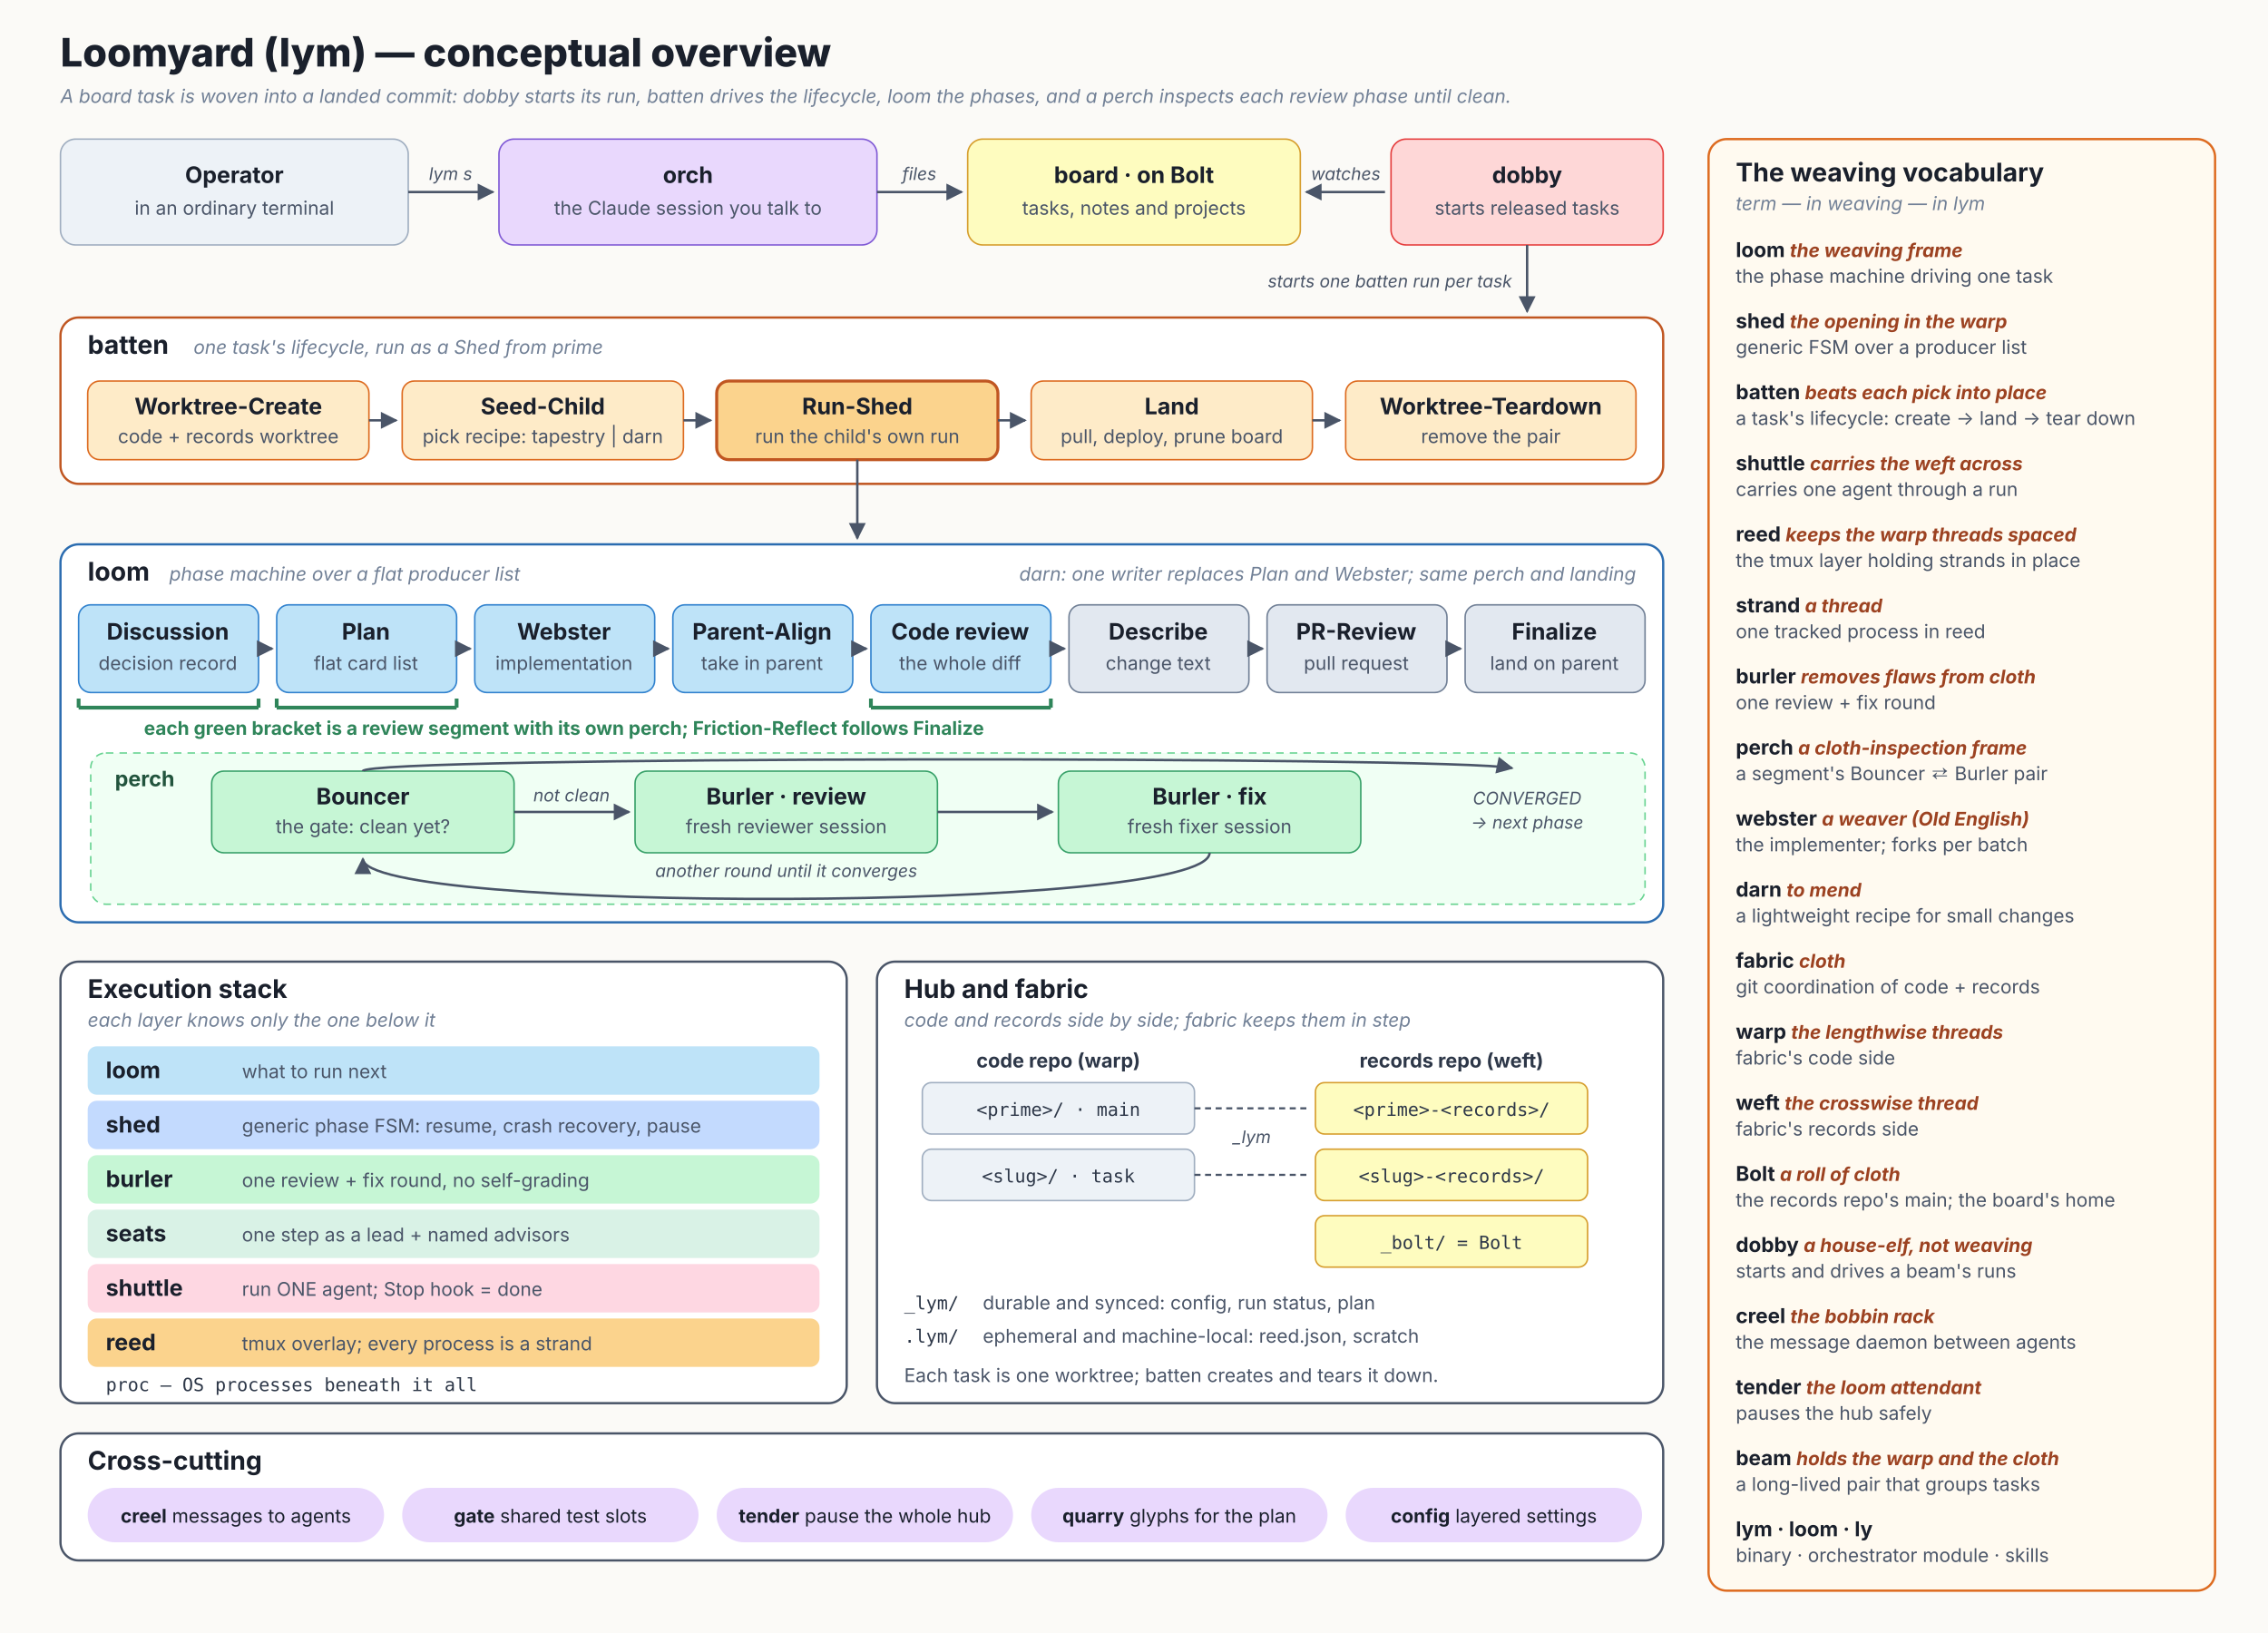
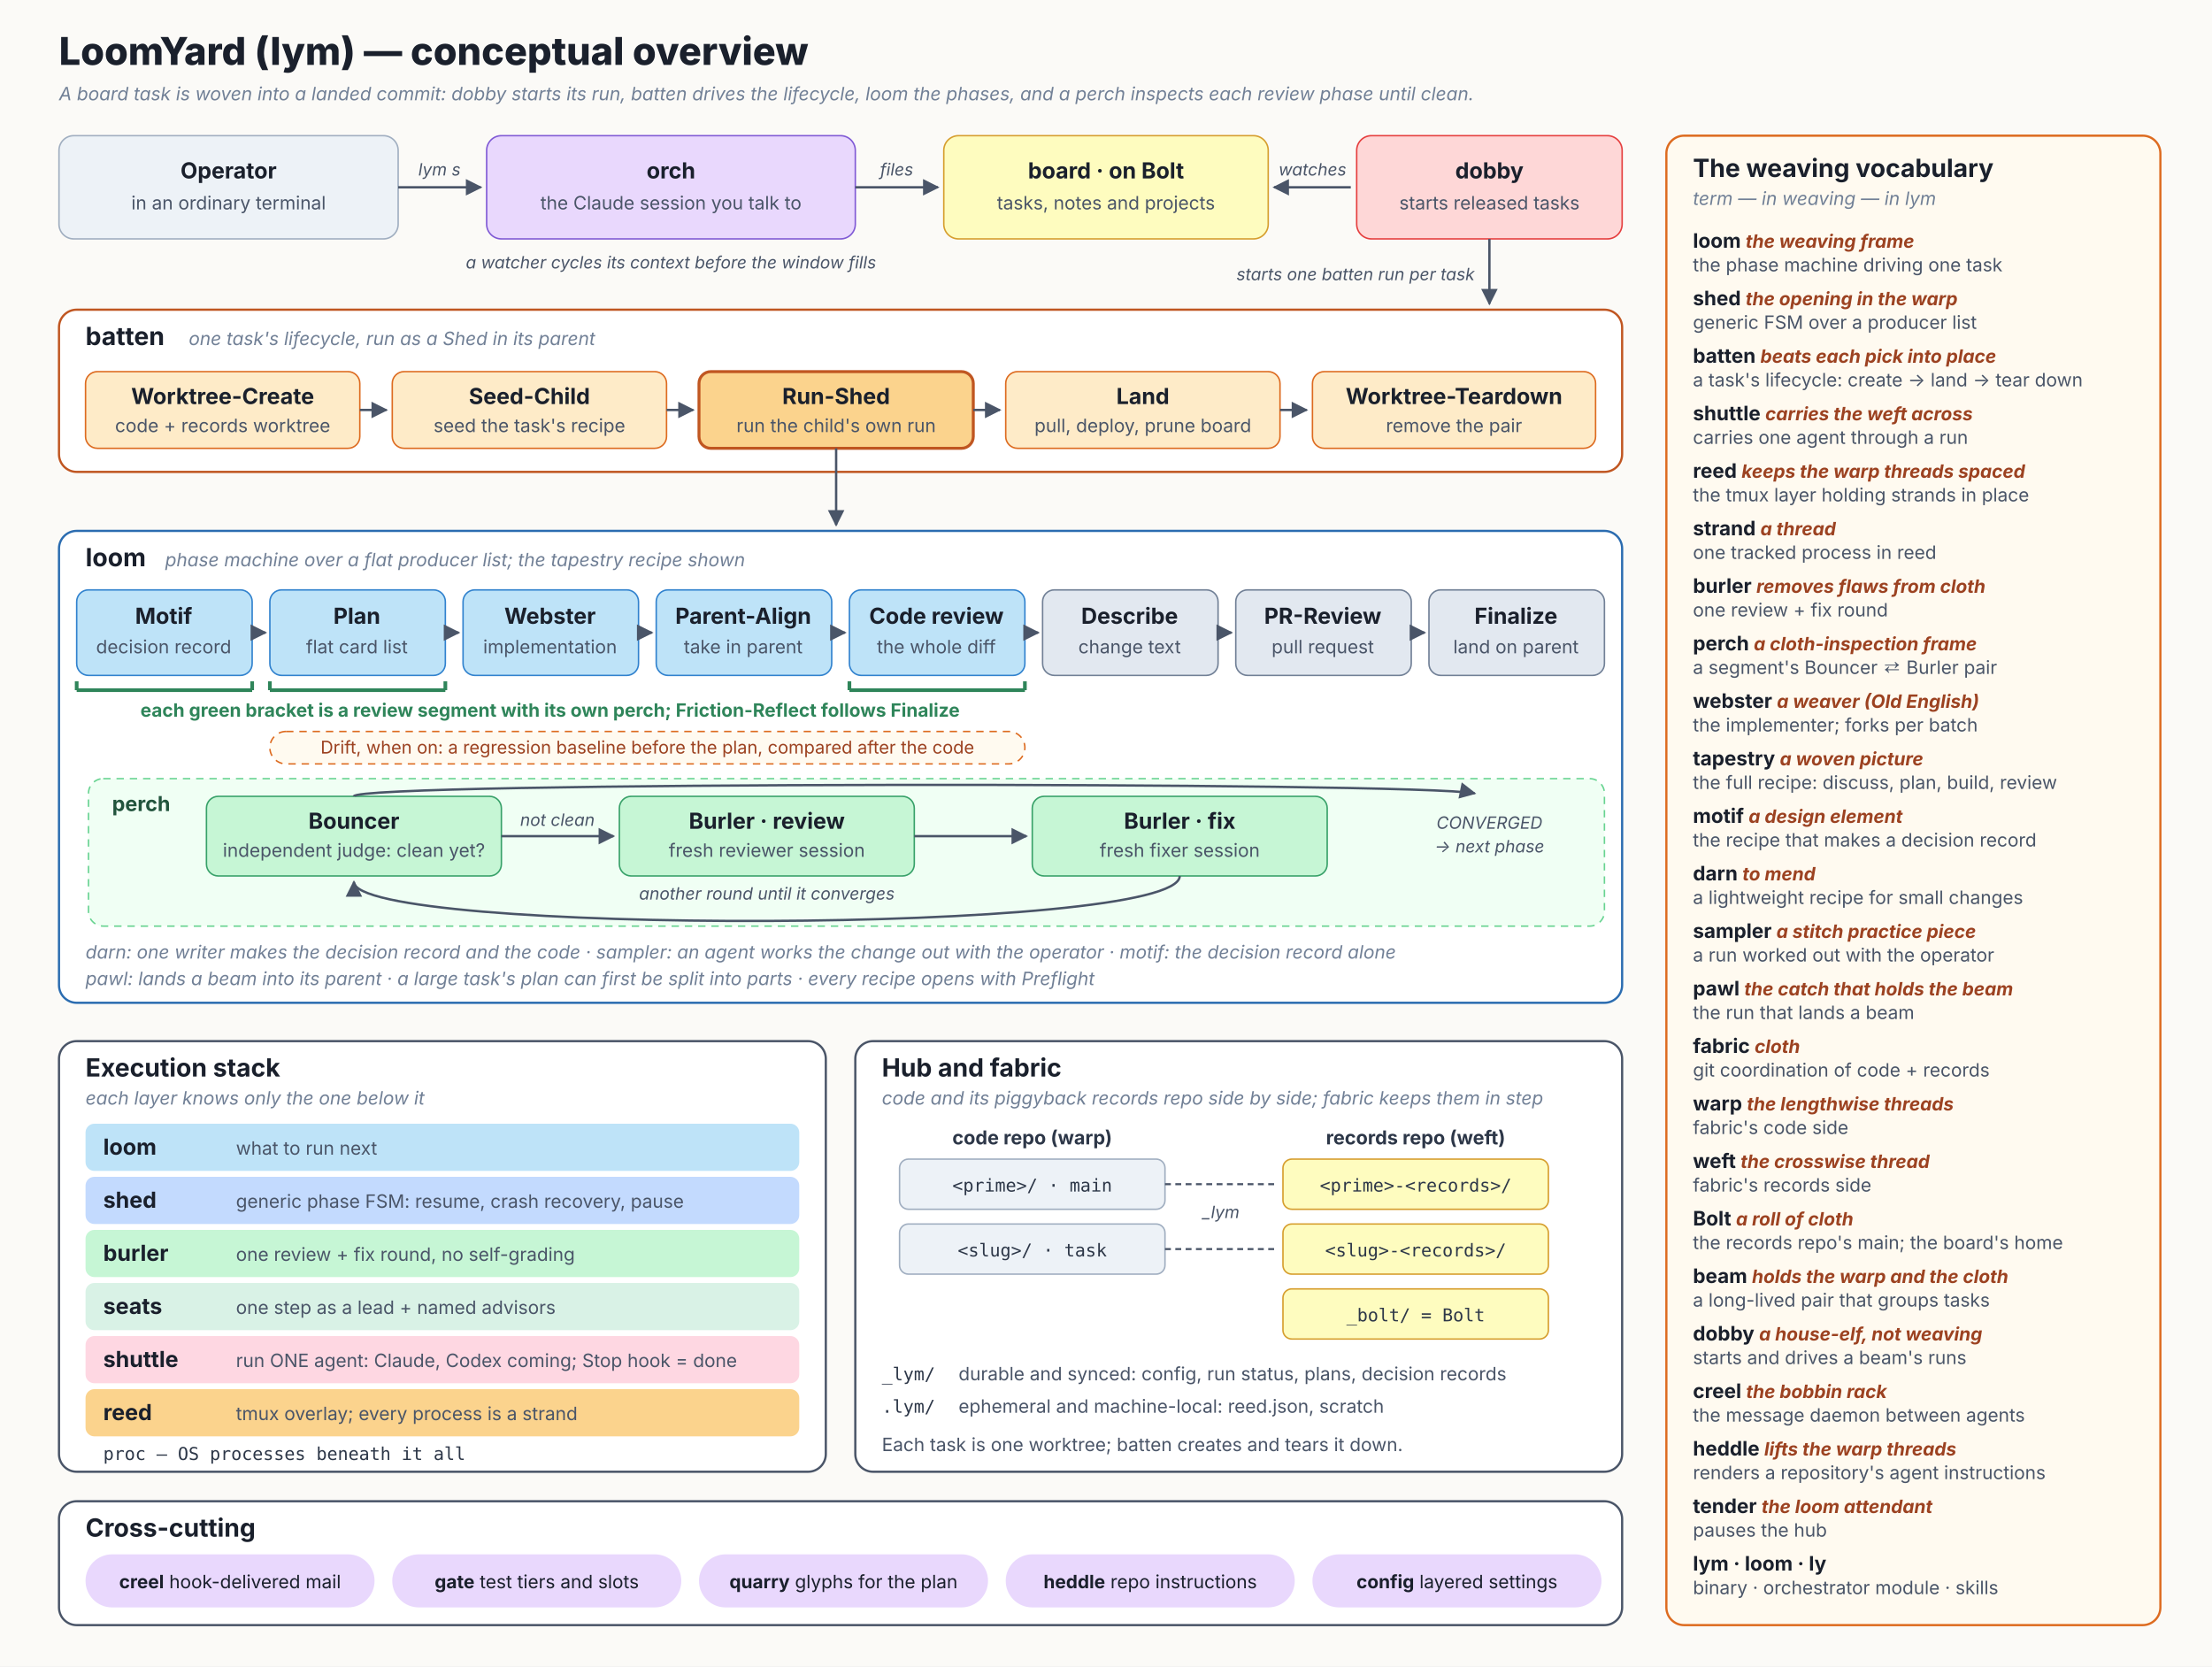
- <svg xmlns="http://www.w3.org/2000/svg" width="1500" height="1080" viewBox="0 0 1500 1080" font-family="Inter, 'Segoe UI', Helvetica, Arial, sans-serif">
+ <svg xmlns="http://www.w3.org/2000/svg" width="1500" height="1130" viewBox="0 0 1500 1130" font-family="Inter, 'Segoe UI', Helvetica, Arial, sans-serif">
  <defs>
    <marker id="a" viewBox="0 0 10 10" refX="9" refY="5" markerWidth="7" markerHeight="7" orient="auto-start-reverse">
      <path d="M0,0 L10,5 L0,10 z" fill="#4a5568" />
    </marker>
    <style>
      .t  { font-size: 15px; font-weight: 700; fill: #1a202c; }
      .s  { font-size: 12.5px; fill: #4a5568; }
      .h  { font-size: 17px; font-weight: 700; fill: #1a202c; }
      .hs { font-size: 12.5px; fill: #718096; font-style: italic; }
      .m  { font-family: 'JetBrains Mono', Consolas, monospace; font-size: 12px; fill: #2d3748; }
      .gt { font-size: 13.5px; font-weight: 700; fill: #1a202c; }
      .gw { font-size: 12.5px; font-style: italic; fill: #9c4221; }
      .gd { font-size: 12.5px; fill: #4a5568; }
      .ln { stroke: #4a5568; stroke-width: 1.6; fill: none; marker-end: url(#a); }
      .lb { font-size: 11.5px; fill: #4a5568; font-style: italic; }
    </style>
  </defs>
-   <rect width="1500" height="1080" fill="#fbfaf7" />
-   <text x="40" y="44" font-size="26" font-weight="800" fill="#1a202c">Loomyard (lym) — conceptual overview</text>
+   <rect width="1500" height="1130" fill="#fbfaf7" />
+   <text x="40" y="44" font-size="26" font-weight="800" fill="#1a202c">LoomYard (lym) — conceptual overview</text>
  <text x="40" y="68" class="hs">A board task is woven into a landed commit: dobby starts its run, batten drives the lifecycle, loom the phases, and a perch inspects each review phase until clean.</text>
  <rect x="40" y="92" width="230" height="70" rx="10" fill="#edf2f7" stroke="#a0aec0" />
  <text x="155" y="121" text-anchor="middle" class="t">Operator</text>
  <text x="155" y="142" text-anchor="middle" class="s">in an ordinary terminal</text>
  <rect x="330" y="92" width="250" height="70" rx="10" fill="#e9d8fd" stroke="#805ad5" />
  <text x="455" y="121" text-anchor="middle" class="t">orch</text>
  <text x="455" y="142" text-anchor="middle" class="s">the Claude session you talk to</text>
+   <text x="455" y="182" text-anchor="middle" class="lb">a watcher cycles its context before the window fills</text>
  <rect x="640" y="92" width="220" height="70" rx="10" fill="#fefcbf" stroke="#d69e2e" />
  <text x="750" y="121" text-anchor="middle" class="t">board  ·  on Bolt</text>
  <text x="750" y="142" text-anchor="middle" class="s">tasks, notes and projects</text>
  <rect x="920" y="92" width="180" height="70" rx="10" fill="#fed7d7" stroke="#e53e3e" />
  <text x="1010" y="121" text-anchor="middle" class="t">dobby</text>
  <text x="1010" y="142" text-anchor="middle" class="s">starts released tasks</text>
  <path class="ln" d="M270,127 L326,127" />
  <text x="298" y="119" text-anchor="middle" class="lb">lym s</text>
  <path class="ln" d="M580,127 L636,127" />
  <text x="608" y="119" text-anchor="middle" class="lb">files</text>
  <path class="ln" d="M916,127 L864,127" />
  <text x="890" y="119" text-anchor="middle" class="lb">watches</text>
  <path class="ln" d="M1010,162 L1010,206" />
  <text x="1000" y="190" text-anchor="end" class="lb">starts one batten run per task</text>
  <rect x="40" y="210" width="1060" height="110" rx="12" fill="#fff" stroke="#c05621" stroke-width="1.5" />
  <text x="58" y="234" class="h">batten</text>
-   <text x="128" y="234" class="hs">one task's lifecycle, run as a Shed from prime</text>
+   <text x="128" y="234" class="hs">one task's lifecycle, run as a Shed in its parent</text>
  <g>
    <rect x="58" y="252" width="186" height="52" rx="8" fill="#feebc8" stroke="#dd6b20" />
    <text x="151" y="274" text-anchor="middle" class="t">Worktree-Create</text>
    <text x="151" y="293" text-anchor="middle" class="s">code + records worktree</text>
    <rect x="266" y="252" width="186" height="52" rx="8" fill="#feebc8" stroke="#dd6b20" />
    <text x="359" y="274" text-anchor="middle" class="t">Seed-Child</text>
-     <text x="359" y="293" text-anchor="middle" class="s">pick recipe: tapestry | darn</text>
+     <text x="359" y="293" text-anchor="middle" class="s">seed the task's recipe</text>
    <rect x="474" y="252" width="186" height="52" rx="8" fill="#fbd38d" stroke="#c05621" stroke-width="2" />
    <text x="567" y="274" text-anchor="middle" class="t">Run-Shed</text>
    <text x="567" y="293" text-anchor="middle" class="s">run the child's own run</text>
    <rect x="682" y="252" width="186" height="52" rx="8" fill="#feebc8" stroke="#dd6b20" />
    <text x="775" y="274" text-anchor="middle" class="t">Land</text>
    <text x="775" y="293" text-anchor="middle" class="s">pull, deploy, prune board</text>
    <rect x="890" y="252" width="192" height="52" rx="8" fill="#feebc8" stroke="#dd6b20" />
    <text x="986" y="274" text-anchor="middle" class="t">Worktree-Teardown</text>
    <text x="986" y="293" text-anchor="middle" class="s">remove the pair</text>
    <path class="ln" d="M244,278 L262,278" />
    <path class="ln" d="M452,278 L470,278" />
    <path class="ln" d="M660,278 L678,278" />
    <path class="ln" d="M868,278 L886,278" />
  </g>
  <path class="ln" d="M567,304 L567,356" />
-   <rect x="40" y="360" width="1060" height="250" rx="12" fill="#fff" stroke="#2b6cb0" stroke-width="1.5" />
+   <rect x="40" y="360" width="1060" height="320" rx="12" fill="#fff" stroke="#2b6cb0" stroke-width="1.5" />
  <text x="58" y="384" class="h">loom</text>
-   <text x="112" y="384" class="hs">phase machine over a flat producer list</text>
-   <text x="1082" y="384" text-anchor="end" class="hs">darn: one writer replaces Plan and Webster; same perch and landing</text>
+   <text x="112" y="384" class="hs">phase machine over a flat producer list; the tapestry recipe shown</text>
  <g>
    <rect x="52" y="400" width="119" height="58" rx="8" fill="#bee3f8" stroke="#3182ce" />
-     <text x="111" y="423" text-anchor="middle" class="t">Discussion</text>
+     <text x="111" y="423" text-anchor="middle" class="t">Motif</text>
    <text x="111" y="443" text-anchor="middle" class="s">decision record</text>
    <rect x="183" y="400" width="119" height="58" rx="8" fill="#bee3f8" stroke="#3182ce" />
    <text x="242" y="423" text-anchor="middle" class="t">Plan</text>
    <text x="242" y="443" text-anchor="middle" class="s">flat card list</text>
    <rect x="314" y="400" width="119" height="58" rx="8" fill="#bee3f8" stroke="#3182ce" />
    <text x="373" y="423" text-anchor="middle" class="t">Webster</text>
    <text x="373" y="443" text-anchor="middle" class="s">implementation</text>
    <rect x="445" y="400" width="119" height="58" rx="8" fill="#bee3f8" stroke="#3182ce" />
    <text x="504" y="423" text-anchor="middle" class="t">Parent-Align</text>
    <text x="504" y="443" text-anchor="middle" class="s">take in parent</text>
    <rect x="576" y="400" width="119" height="58" rx="8" fill="#bee3f8" stroke="#3182ce" />
    <text x="635" y="423" text-anchor="middle" class="t">Code review</text>
    <text x="635" y="443" text-anchor="middle" class="s">the whole diff</text>
    <rect x="707" y="400" width="119" height="58" rx="8" fill="#e2e8f0" stroke="#718096" />
    <text x="766" y="423" text-anchor="middle" class="t">Describe</text>
    <text x="766" y="443" text-anchor="middle" class="s">change text</text>
    <rect x="838" y="400" width="119" height="58" rx="8" fill="#e2e8f0" stroke="#718096" />
    <text x="897" y="423" text-anchor="middle" class="t">PR-Review</text>
    <text x="897" y="443" text-anchor="middle" class="s">pull request</text>
    <rect x="969" y="400" width="119" height="58" rx="8" fill="#e2e8f0" stroke="#718096" />
    <text x="1028" y="423" text-anchor="middle" class="t">Finalize</text>
    <text x="1028" y="443" text-anchor="middle" class="s">land on parent</text>
    <path class="ln" d="M171,429 L180,429" />
    <path class="ln" d="M302,429 L311,429" />
    <path class="ln" d="M433,429 L442,429" />
    <path class="ln" d="M564,429 L573,429" />
    <path class="ln" d="M695,429 L704,429" />
    <path class="ln" d="M826,429 L835,429" />
    <path class="ln" d="M957,429 L966,429" />
  </g>
  <g stroke="#2f855a" stroke-width="2.5" fill="none">
    <path d="M52,468 L171,468 M52,462 L52,468 M171,462 L171,468" />
    <path d="M183,468 L302,468 M183,462 L183,468 M302,462 L302,468" />
    <path d="M576,468 L695,468 M576,462 L576,468 M695,462 L695,468" />
  </g>
  <text x="373" y="486" text-anchor="middle" font-size="12.5" font-weight="700" fill="#2f855a">each green bracket is a review segment with its own perch; Friction-Reflect follows Finalize</text>
-   <rect x="60" y="498" width="1028" height="100" rx="10" fill="#f0fff4" stroke="#68d391" stroke-dasharray="5 4" />
-   <text x="76" y="520" font-size="14" font-weight="700" fill="#22543d">perch</text>
-   <rect x="140" y="510" width="200" height="54" rx="8" fill="#c6f6d5" stroke="#38a169" />
-   <text x="240" y="532" text-anchor="middle" class="t">Bouncer</text>
-   <text x="240" y="551" text-anchor="middle" class="s">the gate: clean yet?</text>
-   <rect x="420" y="510" width="200" height="54" rx="8" fill="#c6f6d5" stroke="#38a169" />
-   <text x="520" y="532" text-anchor="middle" class="t">Burler · review</text>
-   <text x="520" y="551" text-anchor="middle" class="s">fresh reviewer session</text>
-   <rect x="700" y="510" width="200" height="54" rx="8" fill="#c6f6d5" stroke="#38a169" />
-   <text x="800" y="532" text-anchor="middle" class="t">Burler · fix</text>
-   <text x="800" y="551" text-anchor="middle" class="s">fresh fixer session</text>
-   <path class="ln" d="M340,537 L416,537" />
-   <text x="378" y="530" text-anchor="middle" class="lb">not clean</text>
-   <path class="ln" d="M620,537 L696,537" />
-   <path class="ln" d="M800,564 C800,604 240,604 240,568" />
-   <text x="520" y="580" text-anchor="middle" class="lb">another round until it converges</text>
-   <path class="ln" d="M240,510 C240,500 960,500 1000,508" />
-   <text x="1010" y="532" class="lb" text-anchor="middle">CONVERGED</text>
-   <text x="1010" y="548" class="lb" text-anchor="middle">→ next phase</text>
-   <rect x="40" y="636" width="520" height="292" rx="12" fill="#fff" stroke="#4a5568" stroke-width="1.5" />
-   <text x="58" y="660" class="h">Execution stack</text>
-   <text x="58" y="679" class="hs">each layer knows only the one below it</text>
-   <g>
-     <rect x="58" y="692" width="484" height="32" rx="6" fill="#bee3f8" />
-     <text x="70" y="713" class="t">loom</text>
-     <text x="160" y="713" class="s">what to run next</text>
-     <rect x="58" y="728" width="484" height="32" rx="6" fill="#c3dafe" />
-     <text x="70" y="749" class="t">shed</text>
-     <text x="160" y="749" class="s">generic phase FSM: resume, crash recovery, pause</text>
-     <rect x="58" y="764" width="484" height="32" rx="6" fill="#c6f6d5" />
-     <text x="70" y="785" class="t">burler</text>
-     <text x="160" y="785" class="s">one review + fix round, no self-grading</text>
-     <rect x="58" y="800" width="484" height="32" rx="6" fill="#d9f2e6" />
-     <text x="70" y="821" class="t">seats</text>
-     <text x="160" y="821" class="s">one step as a lead + named advisors</text>
-     <rect x="58" y="836" width="484" height="32" rx="6" fill="#fed7e2" />
-     <text x="70" y="857" class="t">shuttle</text>
-     <text x="160" y="857" class="s">run ONE agent; Stop hook = done</text>
-     <rect x="58" y="872" width="484" height="32" rx="6" fill="#fbd38d" />
-     <text x="70" y="893" class="t">reed</text>
-     <text x="160" y="893" class="s">tmux overlay; every process is a strand</text>
-   </g>
-   <text x="70" y="920" class="m">proc — OS processes beneath it all</text>
-   <rect x="580" y="636" width="520" height="292" rx="12" fill="#fff" stroke="#4a5568" stroke-width="1.5" />
-   <text x="598" y="660" class="h">Hub and fabric</text>
-   <text x="598" y="679" class="hs">code and records side by side; fabric keeps them in step</text>
-   <text x="700" y="706" text-anchor="middle" font-size="13" font-weight="700" fill="#2d3748">code repo (warp)</text>
-   <text x="960" y="706" text-anchor="middle" font-size="13" font-weight="700" fill="#2d3748">records repo (weft)</text>
-   <rect x="610" y="716" width="180" height="34" rx="6" fill="#edf2f7" stroke="#a0aec0" />
-   <text x="700" y="738" text-anchor="middle" class="m">&lt;prime&gt;/  · main</text>
-   <rect x="870" y="716" width="180" height="34" rx="6" fill="#fefcbf" stroke="#d69e2e" />
-   <text x="960" y="738" text-anchor="middle" class="m">&lt;prime&gt;-&lt;records&gt;/</text>
-   <rect x="610" y="760" width="180" height="34" rx="6" fill="#edf2f7" stroke="#a0aec0" />
-   <text x="700" y="782" text-anchor="middle" class="m">&lt;slug&gt;/  · task</text>
-   <rect x="870" y="760" width="180" height="34" rx="6" fill="#fefcbf" stroke="#d69e2e" />
-   <text x="960" y="782" text-anchor="middle" class="m">&lt;slug&gt;-&lt;records&gt;/</text>
-   <rect x="870" y="804" width="180" height="34" rx="6" fill="#fefcbf" stroke="#d69e2e" />
-   <text x="960" y="826" text-anchor="middle" class="m">_bolt/  = Bolt</text>
-   <path d="M790,733 L866,733 M790,777 L866,777" stroke="#4a5568" stroke-width="1.4" stroke-dasharray="4 3" />
-   <text x="828" y="756" text-anchor="middle" class="lb">_lym</text>
-   <text x="598" y="866" class="m">_lym/</text>
-   <text x="650" y="866" class="s">durable and synced: config, run status, plan</text>
-   <text x="598" y="888" class="m">.lym/</text>
-   <text x="650" y="888" class="s">ephemeral and machine-local: reed.json, scratch</text>
-   <text x="598" y="914" class="s">Each task is one worktree; batten creates and tears it down.</text>
-   <rect x="40" y="948" width="1060" height="84" rx="12" fill="#fff" stroke="#4a5568" stroke-width="1.5" />
-   <text x="58" y="972" class="h">Cross-cutting</text>
+   <rect x="183" y="496" width="512" height="22" rx="11" fill="#fffaf0" stroke="#dd6b20" stroke-dasharray="5 4" />
+   <text x="439" y="511" text-anchor="middle" font-size="12" fill="#9c4221">Drift, when on: a regression baseline before the plan, compared after the code</text>
+   <rect x="60" y="528" width="1028" height="100" rx="10" fill="#f0fff4" stroke="#68d391" stroke-dasharray="5 4" />
+   <text x="76" y="550" font-size="14" font-weight="700" fill="#22543d">perch</text>
+   <rect x="140" y="540" width="200" height="54" rx="8" fill="#c6f6d5" stroke="#38a169" />
+   <text x="240" y="562" text-anchor="middle" class="t">Bouncer</text>
+   <text x="240" y="581" text-anchor="middle" class="s">independent judge: clean yet?</text>
+   <rect x="420" y="540" width="200" height="54" rx="8" fill="#c6f6d5" stroke="#38a169" />
+   <text x="520" y="562" text-anchor="middle" class="t">Burler · review</text>
+   <text x="520" y="581" text-anchor="middle" class="s">fresh reviewer session</text>
+   <rect x="700" y="540" width="200" height="54" rx="8" fill="#c6f6d5" stroke="#38a169" />
+   <text x="800" y="562" text-anchor="middle" class="t">Burler · fix</text>
+   <text x="800" y="581" text-anchor="middle" class="s">fresh fixer session</text>
+   <path class="ln" d="M340,567 L416,567" />
+   <text x="378" y="560" text-anchor="middle" class="lb">not clean</text>
+   <path class="ln" d="M620,567 L696,567" />
+   <path class="ln" d="M800,594 C800,634 240,634 240,598" />
+   <text x="520" y="610" text-anchor="middle" class="lb">another round until it converges</text>
+   <path class="ln" d="M240,540 C240,530 960,530 1000,538" />
+   <text x="1010" y="562" class="lb" text-anchor="middle">CONVERGED</text>
+   <text x="1010" y="578" class="lb" text-anchor="middle">→ next phase</text>
+   <text x="58" y="650" class="hs">darn: one writer makes the decision record and the code  ·  sampler: an agent works the change out with the operator  ·  motif: the decision record alone</text>
+   <text x="58" y="668" class="hs">pawl: lands a beam into its parent  ·  a large task's plan can first be split into parts  ·  every recipe opens with Preflight</text>
+   <rect x="40" y="706" width="520" height="292" rx="12" fill="#fff" stroke="#4a5568" stroke-width="1.5" />
+   <text x="58" y="730" class="h">Execution stack</text>
+   <text x="58" y="749" class="hs">each layer knows only the one below it</text>
+   <g>
+     <rect x="58" y="762" width="484" height="32" rx="6" fill="#bee3f8" />
+     <text x="70" y="783" class="t">loom</text>
+     <text x="160" y="783" class="s">what to run next</text>
+     <rect x="58" y="798" width="484" height="32" rx="6" fill="#c3dafe" />
+     <text x="70" y="819" class="t">shed</text>
+     <text x="160" y="819" class="s">generic phase FSM: resume, crash recovery, pause</text>
+     <rect x="58" y="834" width="484" height="32" rx="6" fill="#c6f6d5" />
+     <text x="70" y="855" class="t">burler</text>
+     <text x="160" y="855" class="s">one review + fix round, no self-grading</text>
+     <rect x="58" y="870" width="484" height="32" rx="6" fill="#d9f2e6" />
+     <text x="70" y="891" class="t">seats</text>
+     <text x="160" y="891" class="s">one step as a lead + named advisors</text>
+     <rect x="58" y="906" width="484" height="32" rx="6" fill="#fed7e2" />
+     <text x="70" y="927" class="t">shuttle</text>
+     <text x="160" y="927" class="s">run ONE agent: Claude, Codex coming; Stop hook = done</text>
+     <rect x="58" y="942" width="484" height="32" rx="6" fill="#fbd38d" />
+     <text x="70" y="963" class="t">reed</text>
+     <text x="160" y="963" class="s">tmux overlay; every process is a strand</text>
+   </g>
+   <text x="70" y="990" class="m">proc — OS processes beneath it all</text>
+   <rect x="580" y="706" width="520" height="292" rx="12" fill="#fff" stroke="#4a5568" stroke-width="1.5" />
+   <text x="598" y="730" class="h">Hub and fabric</text>
+   <text x="598" y="749" class="hs">code and its piggyback records repo side by side; fabric keeps them in step</text>
+   <text x="700" y="776" text-anchor="middle" font-size="13" font-weight="700" fill="#2d3748">code repo (warp)</text>
+   <text x="960" y="776" text-anchor="middle" font-size="13" font-weight="700" fill="#2d3748">records repo (weft)</text>
+   <rect x="610" y="786" width="180" height="34" rx="6" fill="#edf2f7" stroke="#a0aec0" />
+   <text x="700" y="808" text-anchor="middle" class="m">&lt;prime&gt;/  · main</text>
+   <rect x="870" y="786" width="180" height="34" rx="6" fill="#fefcbf" stroke="#d69e2e" />
+   <text x="960" y="808" text-anchor="middle" class="m">&lt;prime&gt;-&lt;records&gt;/</text>
+   <rect x="610" y="830" width="180" height="34" rx="6" fill="#edf2f7" stroke="#a0aec0" />
+   <text x="700" y="852" text-anchor="middle" class="m">&lt;slug&gt;/  · task</text>
+   <rect x="870" y="830" width="180" height="34" rx="6" fill="#fefcbf" stroke="#d69e2e" />
+   <text x="960" y="852" text-anchor="middle" class="m">&lt;slug&gt;-&lt;records&gt;/</text>
+   <rect x="870" y="874" width="180" height="34" rx="6" fill="#fefcbf" stroke="#d69e2e" />
+   <text x="960" y="896" text-anchor="middle" class="m">_bolt/  = Bolt</text>
+   <path d="M790,803 L866,803 M790,847 L866,847" stroke="#4a5568" stroke-width="1.4" stroke-dasharray="4 3" />
+   <text x="828" y="826" text-anchor="middle" class="lb">_lym</text>
+   <text x="598" y="936" class="m">_lym/</text>
+   <text x="650" y="936" class="s">durable and synced: config, run status, plans, decision records</text>
+   <text x="598" y="958" class="m">.lym/</text>
+   <text x="650" y="958" class="s">ephemeral and machine-local: reed.json, scratch</text>
+   <text x="598" y="984" class="s">Each task is one worktree; batten creates and tears it down.</text>
+   <rect x="40" y="1018" width="1060" height="84" rx="12" fill="#fff" stroke="#4a5568" stroke-width="1.5" />
+   <text x="58" y="1042" class="h">Cross-cutting</text>
  <g font-size="12.5">
-     <rect x="58" y="984" width="196" height="36" rx="18" fill="#e9d8fd" />
-     <text x="156" y="1007" text-anchor="middle" fill="#1a202c">
-       <tspan font-weight="700">creel</tspan>  messages to agents</text>
-     <rect x="266" y="984" width="196" height="36" rx="18" fill="#e9d8fd" />
-     <text x="364" y="1007" text-anchor="middle" fill="#1a202c">
-       <tspan font-weight="700">gate</tspan>  shared test slots</text>
-     <rect x="474" y="984" width="196" height="36" rx="18" fill="#e9d8fd" />
-     <text x="572" y="1007" text-anchor="middle" fill="#1a202c">
-       <tspan font-weight="700">tender</tspan>  pause the whole hub</text>
-     <rect x="682" y="984" width="196" height="36" rx="18" fill="#e9d8fd" />
-     <text x="780" y="1007" text-anchor="middle" fill="#1a202c">
+     <rect x="58" y="1054" width="196" height="36" rx="18" fill="#e9d8fd" />
+     <text x="156" y="1077" text-anchor="middle" fill="#1a202c">
+       <tspan font-weight="700">creel</tspan>  hook-delivered mail</text>
+     <rect x="266" y="1054" width="196" height="36" rx="18" fill="#e9d8fd" />
+     <text x="364" y="1077" text-anchor="middle" fill="#1a202c">
+       <tspan font-weight="700">gate</tspan>  test tiers and slots</text>
+     <rect x="474" y="1054" width="196" height="36" rx="18" fill="#e9d8fd" />
+     <text x="572" y="1077" text-anchor="middle" fill="#1a202c">
      <tspan font-weight="700">quarry</tspan>  glyphs for the plan</text>
-     <rect x="890" y="984" width="196" height="36" rx="18" fill="#e9d8fd" />
-     <text x="988" y="1007" text-anchor="middle" fill="#1a202c">
+     <rect x="682" y="1054" width="196" height="36" rx="18" fill="#e9d8fd" />
+     <text x="780" y="1077" text-anchor="middle" fill="#1a202c">
+       <tspan font-weight="700">heddle</tspan>  repo instructions</text>
+     <rect x="890" y="1054" width="196" height="36" rx="18" fill="#e9d8fd" />
+     <text x="988" y="1077" text-anchor="middle" fill="#1a202c">
      <tspan font-weight="700">config</tspan>  layered settings</text>
  </g>
-   <rect x="1130" y="92" width="335" height="960" rx="12" fill="#fffaf0" stroke="#dd6b20" stroke-width="1.5" />
+   <rect x="1130" y="92" width="335" height="1010" rx="12" fill="#fffaf0" stroke="#dd6b20" stroke-width="1.5" />
  <text x="1148" y="120" class="h">The weaving vocabulary</text>
  <text x="1148" y="139" class="hs">term — in weaving — in lym</text>
  <g>
-     <text x="1148" y="170" class="gt">loom <tspan class="gw">the weaving frame</tspan>
-     </text>
-     <text x="1148" y="187" class="gd">the phase machine driving one task</text>
-     <text x="1148" y="217" class="gt">shed <tspan class="gw">the opening in the warp</tspan>
-     </text>
-     <text x="1148" y="234" class="gd">generic FSM over a producer list</text>
-     <text x="1148" y="264" class="gt">batten <tspan class="gw">beats each pick into place</tspan>
-     </text>
-     <text x="1148" y="281" class="gd">a task's lifecycle: create → land → tear down</text>
-     <text x="1148" y="311" class="gt">shuttle <tspan class="gw">carries the weft across</tspan>
-     </text>
-     <text x="1148" y="328" class="gd">carries one agent through a run</text>
-     <text x="1148" y="358" class="gt">reed <tspan class="gw">keeps the warp threads spaced</tspan>
-     </text>
-     <text x="1148" y="375" class="gd">the tmux layer holding strands in place</text>
-     <text x="1148" y="405" class="gt">strand <tspan class="gw">a thread</tspan>
-     </text>
-     <text x="1148" y="422" class="gd">one tracked process in reed</text>
-     <text x="1148" y="452" class="gt">burler <tspan class="gw">removes flaws from cloth</tspan>
-     </text>
-     <text x="1148" y="469" class="gd">one review + fix round</text>
-     <text x="1148" y="499" class="gt">perch <tspan class="gw">a cloth-inspection frame</tspan>
-     </text>
-     <text x="1148" y="516" class="gd">a segment's Bouncer ⇄ Burler pair</text>
-     <text x="1148" y="546" class="gt">webster <tspan class="gw">a weaver (Old English)</tspan>
-     </text>
-     <text x="1148" y="563" class="gd">the implementer; forks per batch</text>
-     <text x="1148" y="593" class="gt">darn <tspan class="gw">to mend</tspan>
-     </text>
-     <text x="1148" y="610" class="gd">a lightweight recipe for small changes</text>
-     <text x="1148" y="640" class="gt">fabric <tspan class="gw">cloth</tspan>
-     </text>
-     <text x="1148" y="657" class="gd">git coordination of code + records</text>
-     <text x="1148" y="687" class="gt">warp <tspan class="gw">the lengthwise threads</tspan>
-     </text>
-     <text x="1148" y="704" class="gd">fabric's code side</text>
-     <text x="1148" y="734" class="gt">weft <tspan class="gw">the crosswise thread</tspan>
-     </text>
-     <text x="1148" y="751" class="gd">fabric's records side</text>
-     <text x="1148" y="781" class="gt">Bolt <tspan class="gw">a roll of cloth</tspan>
-     </text>
-     <text x="1148" y="798" class="gd">the records repo's main; the board's home</text>
-     <text x="1148" y="828" class="gt">dobby <tspan class="gw">a house-elf, not weaving</tspan>
-     </text>
-     <text x="1148" y="845" class="gd">starts and drives a beam's runs</text>
-     <text x="1148" y="875" class="gt">creel <tspan class="gw">the bobbin rack</tspan>
-     </text>
-     <text x="1148" y="892" class="gd">the message daemon between agents</text>
-     <text x="1148" y="922" class="gt">tender <tspan class="gw">the loom attendant</tspan>
-     </text>
-     <text x="1148" y="939" class="gd">pauses the hub safely</text>
-     <text x="1148" y="969" class="gt">beam <tspan class="gw">holds the warp and the cloth</tspan>
-     </text>
-     <text x="1148" y="986" class="gd">a long-lived pair that groups tasks</text>
-     <text x="1148" y="1016" class="gt">lym · loom · ly</text>
-     <text x="1148" y="1033" class="gd">binary · orchestrator module · skills</text>
+     <text x="1148" y="168" class="gt">loom <tspan class="gw">the weaving frame</tspan>
+     </text>
+     <text x="1148" y="184" class="gd">the phase machine driving one task</text>
+     <text x="1148" y="207" class="gt">shed <tspan class="gw">the opening in the warp</tspan>
+     </text>
+     <text x="1148" y="223" class="gd">generic FSM over a producer list</text>
+     <text x="1148" y="246" class="gt">batten <tspan class="gw">beats each pick into place</tspan>
+     </text>
+     <text x="1148" y="262" class="gd">a task's lifecycle: create → land → tear down</text>
+     <text x="1148" y="285" class="gt">shuttle <tspan class="gw">carries the weft across</tspan>
+     </text>
+     <text x="1148" y="301" class="gd">carries one agent through a run</text>
+     <text x="1148" y="324" class="gt">reed <tspan class="gw">keeps the warp threads spaced</tspan>
+     </text>
+     <text x="1148" y="340" class="gd">the tmux layer holding strands in place</text>
+     <text x="1148" y="363" class="gt">strand <tspan class="gw">a thread</tspan>
+     </text>
+     <text x="1148" y="379" class="gd">one tracked process in reed</text>
+     <text x="1148" y="402" class="gt">burler <tspan class="gw">removes flaws from cloth</tspan>
+     </text>
+     <text x="1148" y="418" class="gd">one review + fix round</text>
+     <text x="1148" y="441" class="gt">perch <tspan class="gw">a cloth-inspection frame</tspan>
+     </text>
+     <text x="1148" y="457" class="gd">a segment's Bouncer ⇄ Burler pair</text>
+     <text x="1148" y="480" class="gt">webster <tspan class="gw">a weaver (Old English)</tspan>
+     </text>
+     <text x="1148" y="496" class="gd">the implementer; forks per batch</text>
+     <text x="1148" y="519" class="gt">tapestry <tspan class="gw">a woven picture</tspan>
+     </text>
+     <text x="1148" y="535" class="gd">the full recipe: discuss, plan, build, review</text>
+     <text x="1148" y="558" class="gt">motif <tspan class="gw">a design element</tspan>
+     </text>
+     <text x="1148" y="574" class="gd">the recipe that makes a decision record</text>
+     <text x="1148" y="597" class="gt">darn <tspan class="gw">to mend</tspan>
+     </text>
+     <text x="1148" y="613" class="gd">a lightweight recipe for small changes</text>
+     <text x="1148" y="636" class="gt">sampler <tspan class="gw">a stitch practice piece</tspan>
+     </text>
+     <text x="1148" y="652" class="gd">a run worked out with the operator</text>
+     <text x="1148" y="675" class="gt">pawl <tspan class="gw">the catch that holds the beam</tspan>
+     </text>
+     <text x="1148" y="691" class="gd">the run that lands a beam</text>
+     <text x="1148" y="714" class="gt">fabric <tspan class="gw">cloth</tspan>
+     </text>
+     <text x="1148" y="730" class="gd">git coordination of code + records</text>
+     <text x="1148" y="753" class="gt">warp <tspan class="gw">the lengthwise threads</tspan>
+     </text>
+     <text x="1148" y="769" class="gd">fabric's code side</text>
+     <text x="1148" y="792" class="gt">weft <tspan class="gw">the crosswise thread</tspan>
+     </text>
+     <text x="1148" y="808" class="gd">fabric's records side</text>
+     <text x="1148" y="831" class="gt">Bolt <tspan class="gw">a roll of cloth</tspan>
+     </text>
+     <text x="1148" y="847" class="gd">the records repo's main; the board's home</text>
+     <text x="1148" y="870" class="gt">beam <tspan class="gw">holds the warp and the cloth</tspan>
+     </text>
+     <text x="1148" y="886" class="gd">a long-lived pair that groups tasks</text>
+     <text x="1148" y="909" class="gt">dobby <tspan class="gw">a house-elf, not weaving</tspan>
+     </text>
+     <text x="1148" y="925" class="gd">starts and drives a beam's runs</text>
+     <text x="1148" y="948" class="gt">creel <tspan class="gw">the bobbin rack</tspan>
+     </text>
+     <text x="1148" y="964" class="gd">the message daemon between agents</text>
+     <text x="1148" y="987" class="gt">heddle <tspan class="gw">lifts the warp threads</tspan>
+     </text>
+     <text x="1148" y="1003" class="gd">renders a repository's agent instructions</text>
+     <text x="1148" y="1026" class="gt">tender <tspan class="gw">the loom attendant</tspan>
+     </text>
+     <text x="1148" y="1042" class="gd">pauses the hub</text>
+     <text x="1148" y="1065" class="gt">lym · loom · ly</text>
+     <text x="1148" y="1081" class="gd">binary · orchestrator module · skills</text>
  </g>
</svg>
